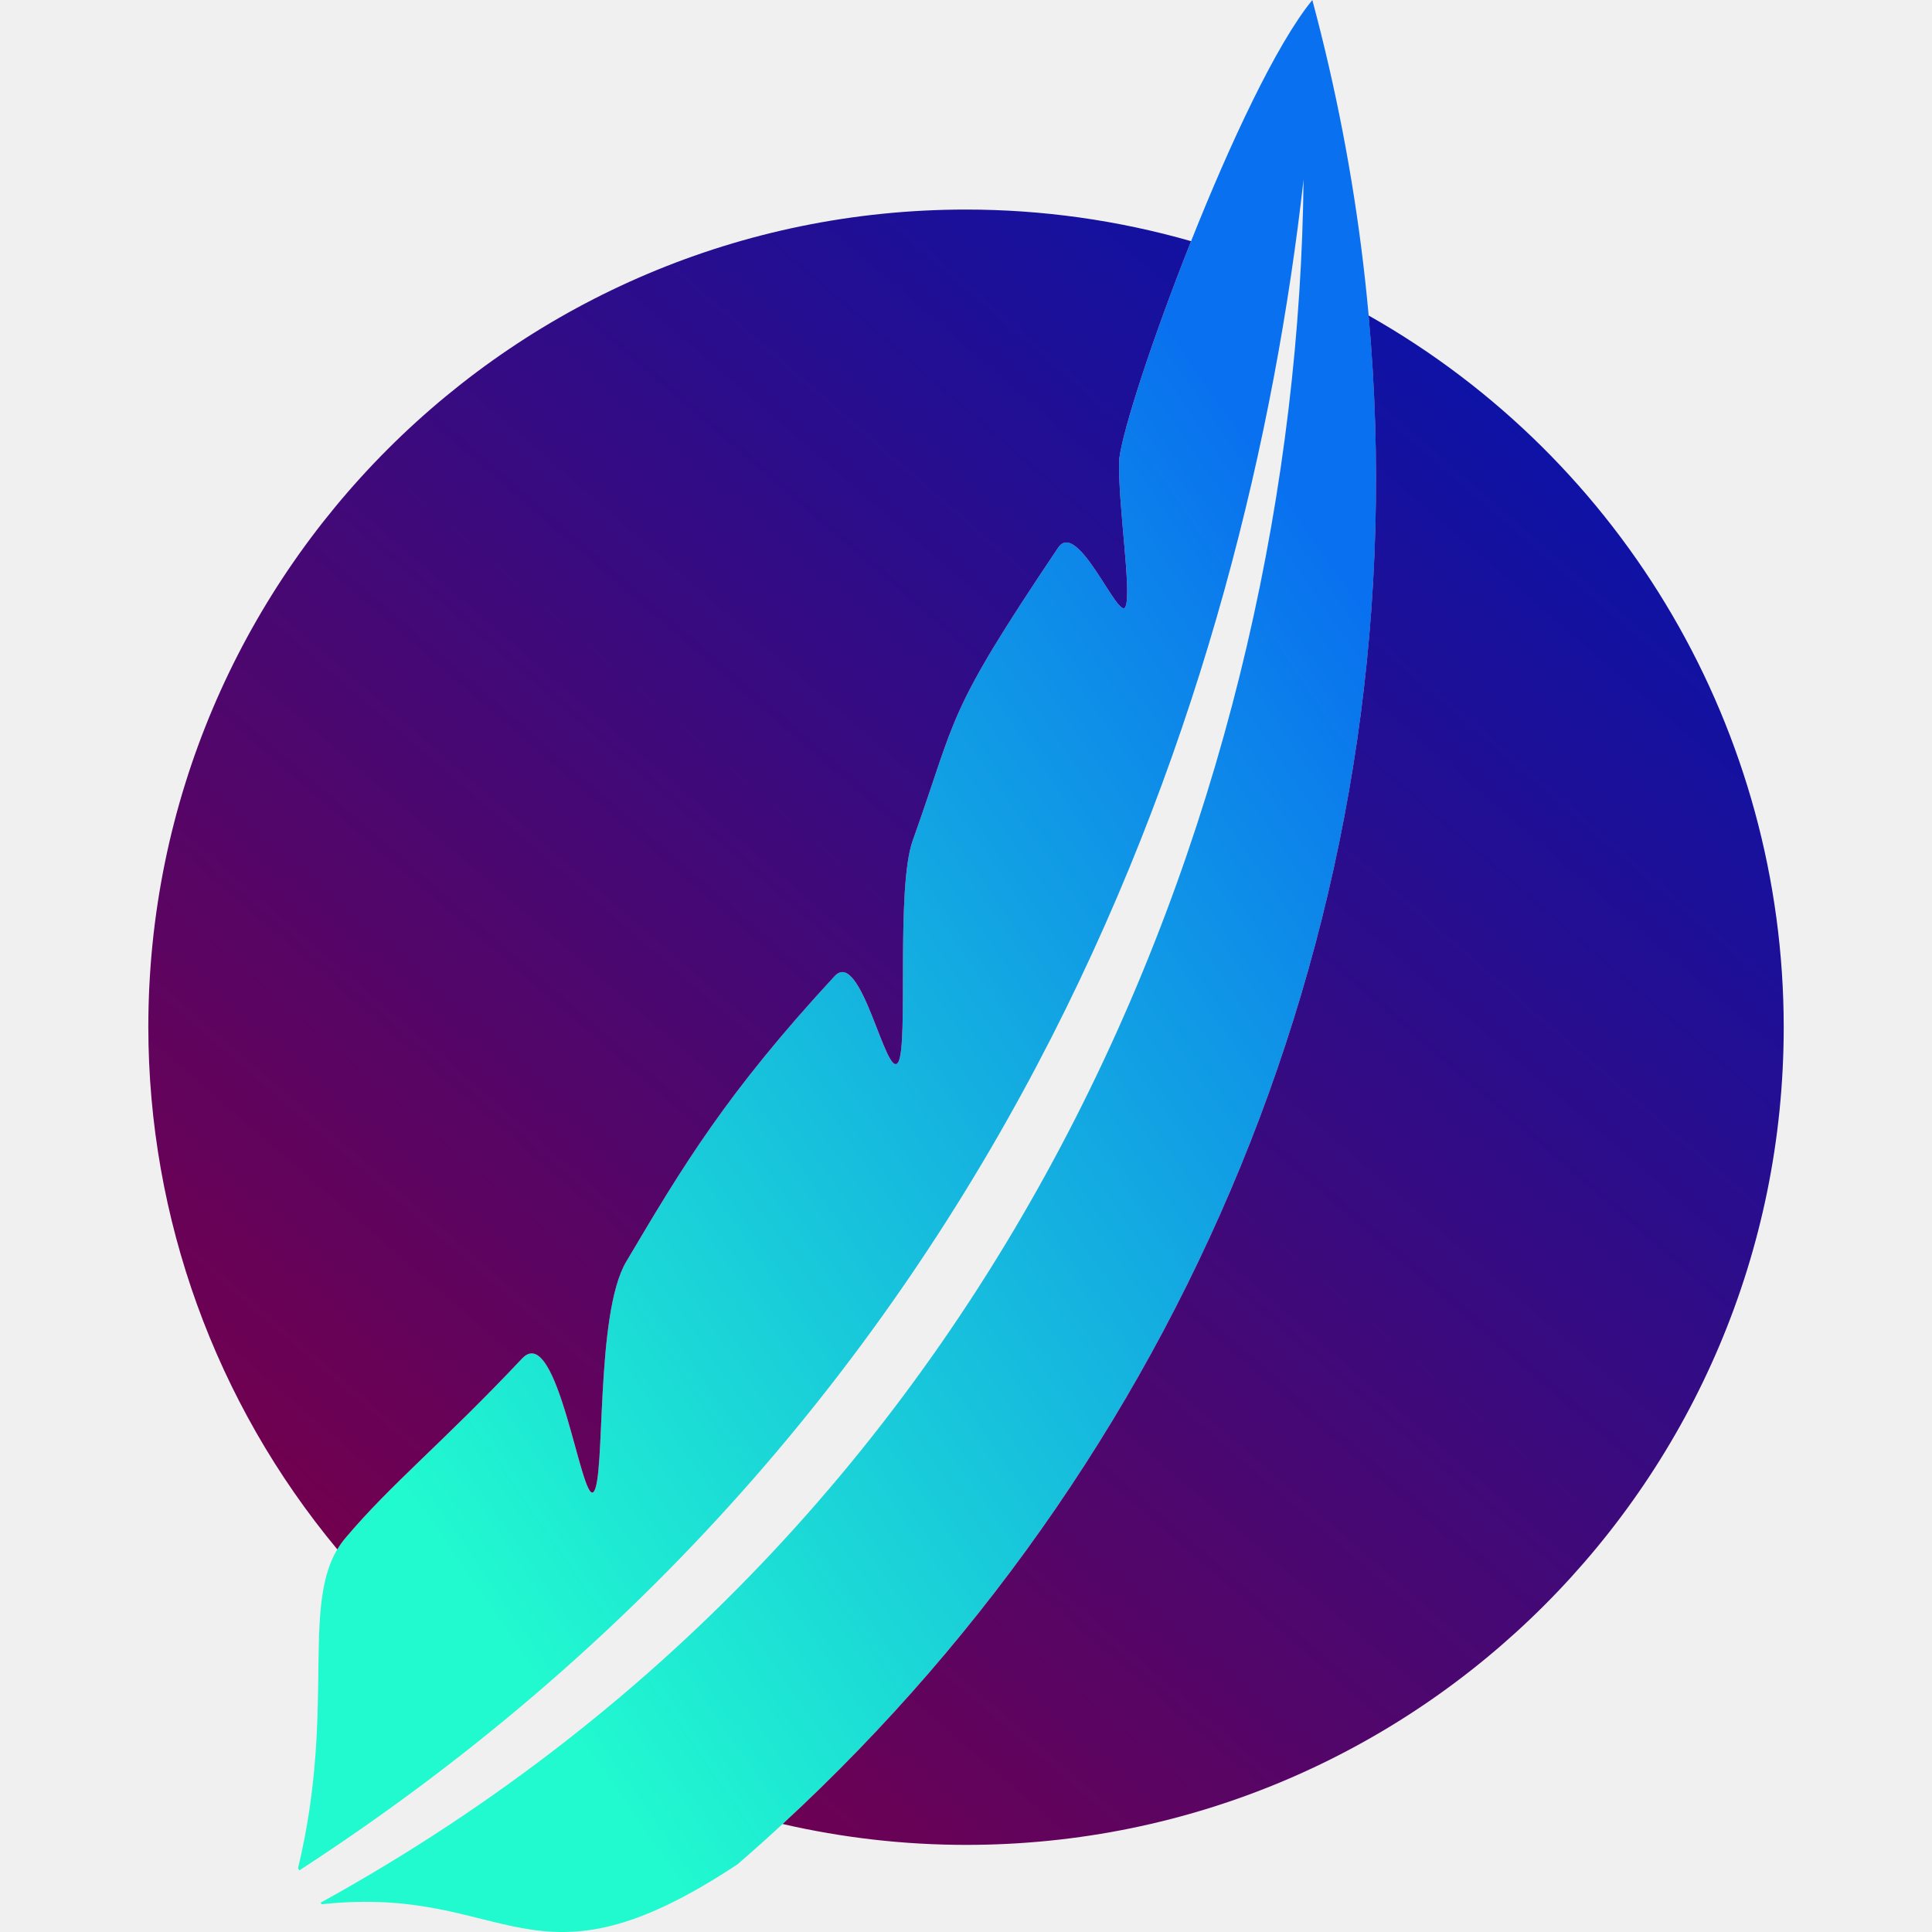
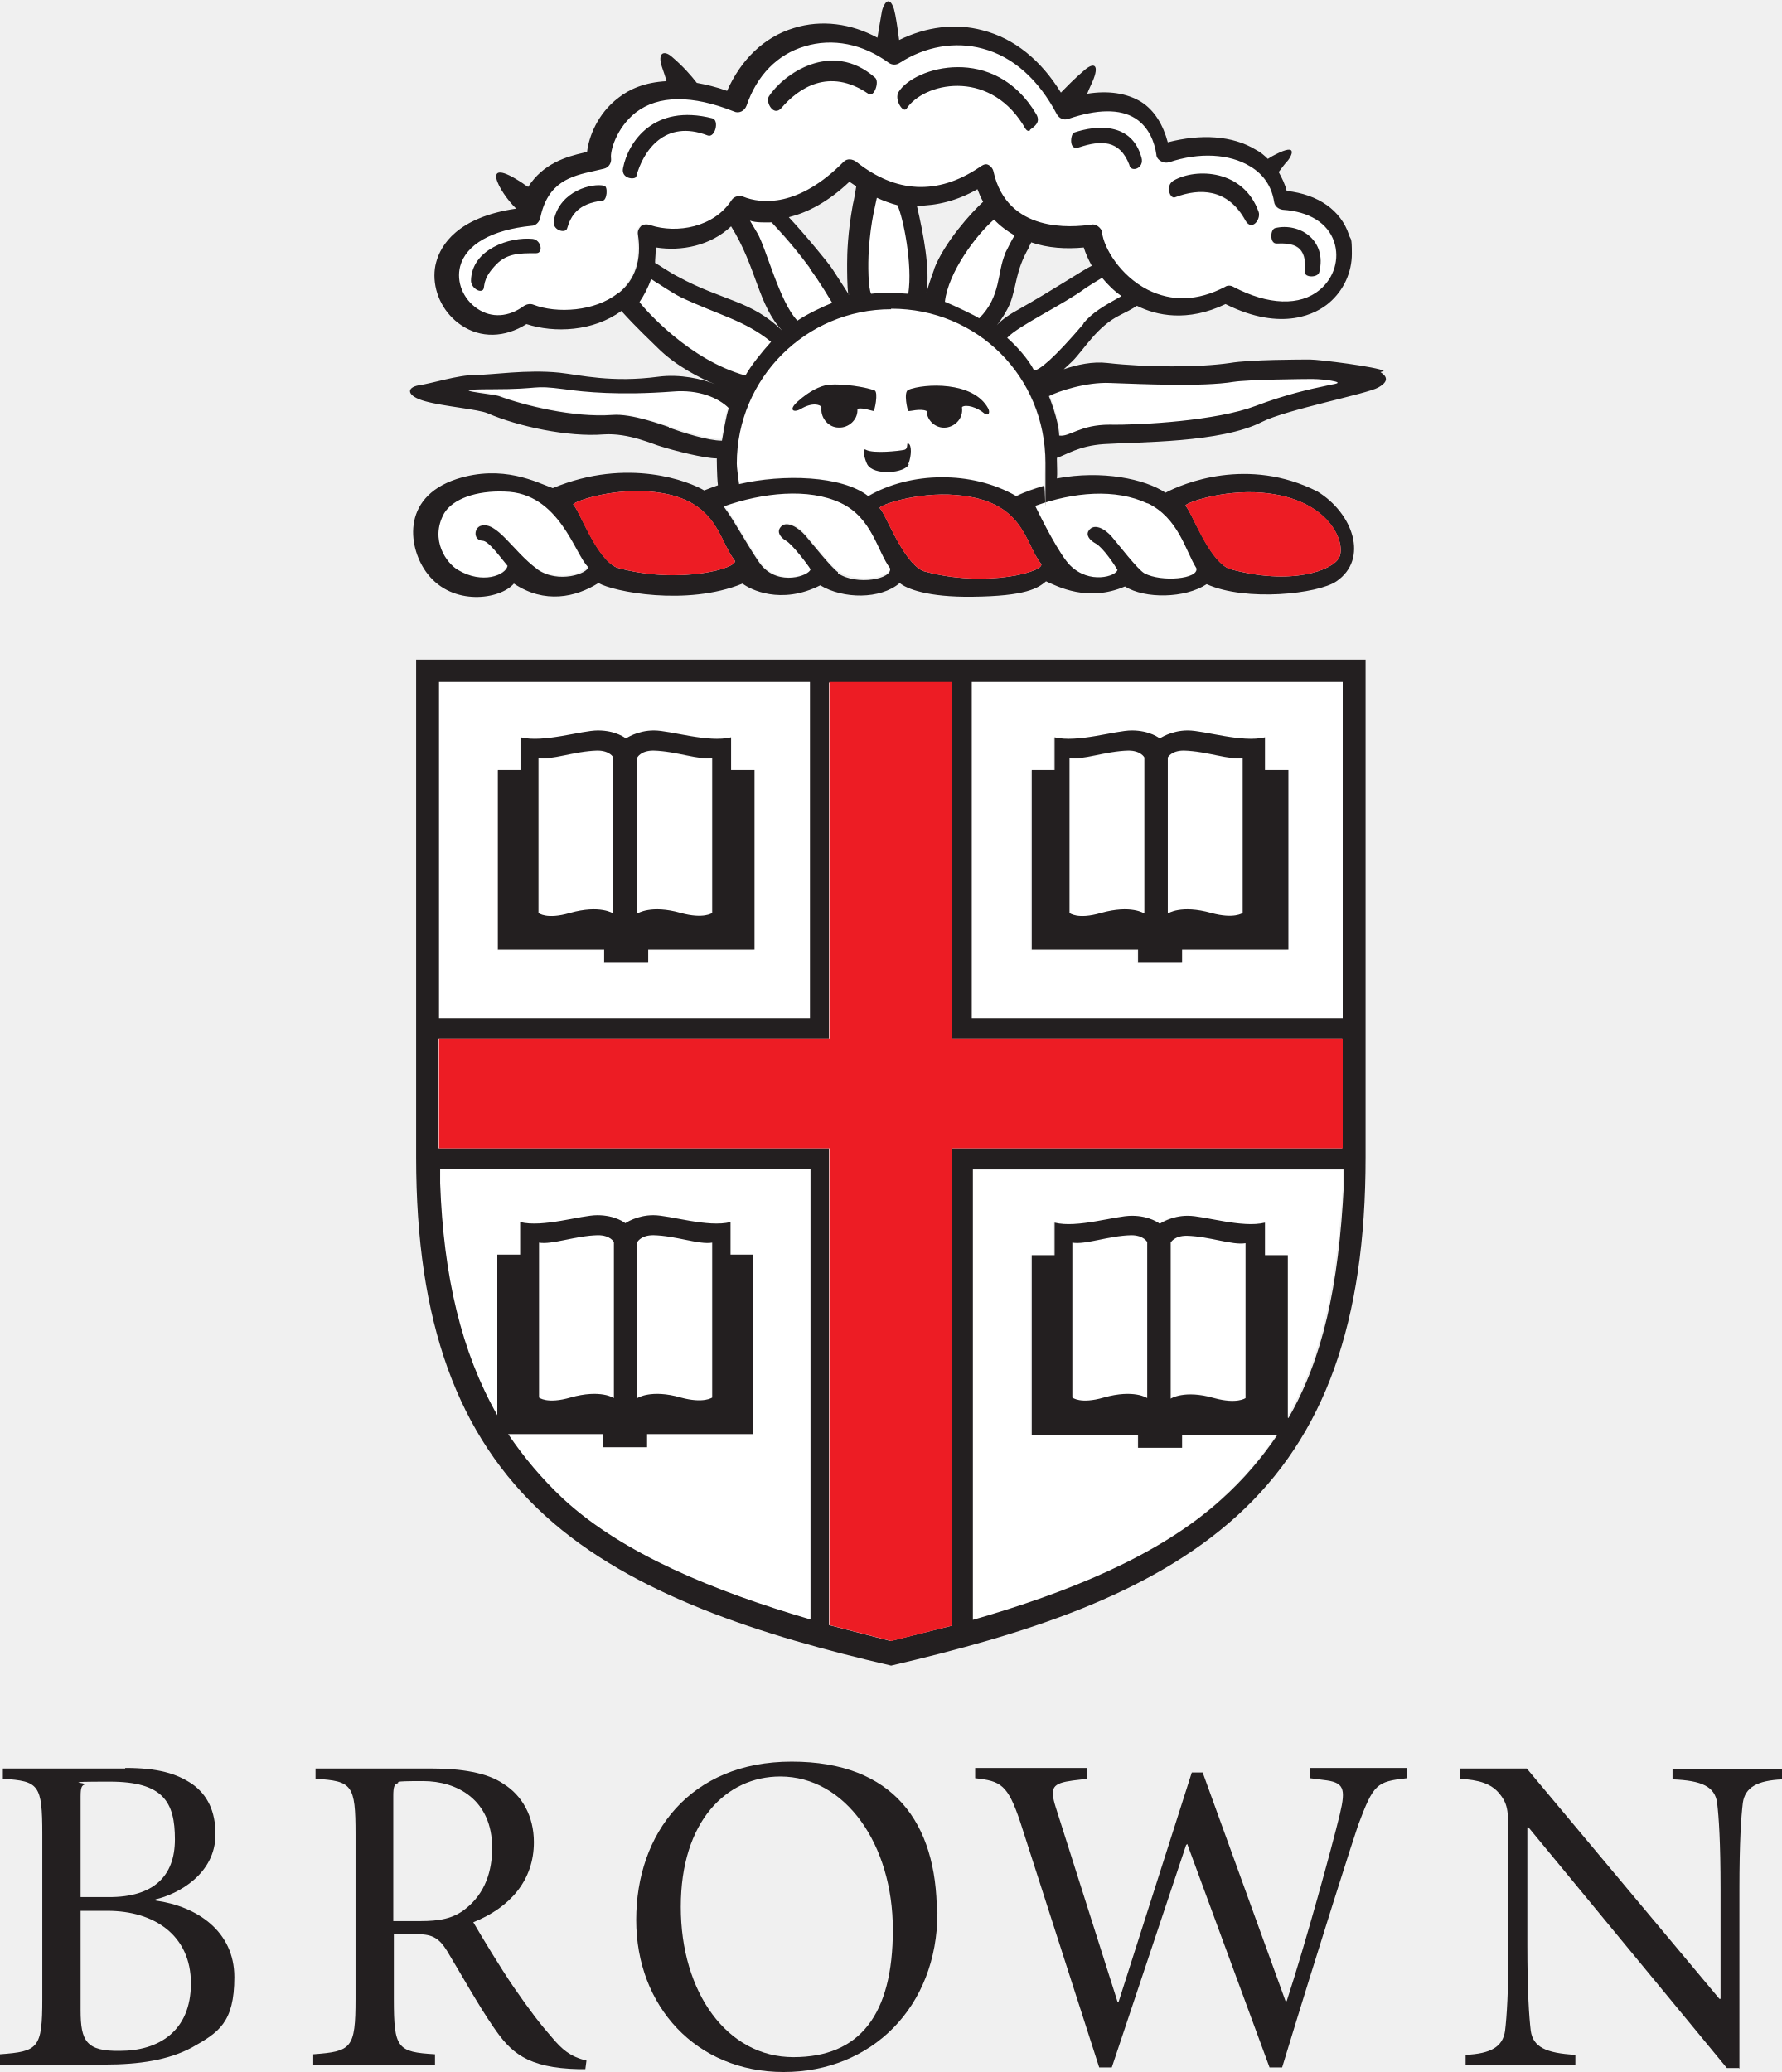
- <svg xmlns="http://www.w3.org/2000/svg" xmlns:xlink="http://www.w3.org/1999/xlink" width="512" height="512" version="1.1" viewBox="0 0 512 512">
+ <svg xmlns="http://www.w3.org/2000/svg" id="Brown_Stacked" version="1.1" viewBox="0 0 311.7 362.5">
  <defs>
-     <linearGradient id="linearGradient22708">
-       <stop stop-color="#21facf" offset="0" />
-       <stop stop-color="#0970ef" offset="1" />
-     </linearGradient>
-     <linearGradient id="linearGradient6949" x1="68.454" x2="198.59" y1="246.73" y2="96.35" gradientTransform="translate(-5.754,-56.594)" gradientUnits="userSpaceOnUse">
-       <stop stop-color="#72004e" offset="0" />
-       <stop stop-color="#0015b1" offset="1" />
-     </linearGradient>
-     <linearGradient id="linearGradient22718" x1="56.735" x2="155.2" y1="246.96" y2="58.575" gradientUnits="userSpaceOnUse">
-       <stop stop-color="#4f00da" offset="0" />
-       <stop stop-color="#e5311b" offset="1" />
-     </linearGradient>
-     <linearGradient id="linearGradient23463" x1="68.454" x2="198.59" y1="246.73" y2="96.35" gradientUnits="userSpaceOnUse" xlink:href="#linearGradient22708" />
-     <linearGradient id="linearGradient903" x1="54.478" x2="192.1" y1="247.56" y2="9.809" gradientTransform="matrix(.87923 0 0 .87923 -9.551 48.787)" gradientUnits="userSpaceOnUse">
-       <stop stop-color="#dc180d" offset="0" />
-       <stop stop-color="#f96e20" offset=".5" />
-       <stop stop-color="#f4ce41" offset="1" />
-     </linearGradient>
-     <linearGradient id="linearGradient918" x1="39.468" x2="154.99" y1="204.22" y2="124.47" gradientUnits="userSpaceOnUse" xlink:href="#linearGradient22708" />
+     <style>
+       .st0 {
+         fill: #231f20;
+       }
+ 
+       .st1 {
+         fill: #ed1c24;
+       }
+ 
+       .st2 {
+         fill: #fff;
+       }
+     </style>
  </defs>
-   <g transform="matrix(2.473 0 0 2.473 -4.8978 -4.8812)">
-     <path transform="translate(-5.5496,-57.412)" d="m148.16 59.393c-7.71 9.399-19.951 42.888-20.696 49.204-0.17 4.674 1.373 14.231 0.672 15.805-0.719 1.613-5.117-9.446-7.215-6.327-12.219 18.168-10.7 17.731-15.582 31.378-1.836 5.131-0.424 21.99-1.567 23.773-1.273 1.987-3.962-12.31-6.806-9.236-11.603 12.54-16.279 20.379-22.336 30.607-3.359 5.673-2.182 23.33-3.506 24.674-1.302 1.321-3.857-18.326-7.644-14.309-8.519 9.038-14.054 13.441-18.946 19.252-5.198 6.174-0.783 17.584-5.067 35.383l0.145 0.221c77.447-50.308 101.52-127.16 107.61-181.19-0.681 63.93-29.41 142.78-105.33 184.65l0.113 0.171c20.241-2.181 22.307 10.458 44.562-4.284 55.792-48.277 81.856-124.29 61.593-199.78z" display="none" fill="url(#linearGradient903)" />
-     <path transform="translate(-5.5498,-57.412)" d="m148.16 59.393c-7.71 9.399-19.951 42.888-20.696 49.204-0.17 4.674 1.373 14.231 0.672 15.805-0.719 1.613-5.117-9.446-7.215-6.327-12.219 18.168-10.7 17.731-15.582 31.378-1.836 5.131-0.424 21.99-1.567 23.773-1.273 1.987-3.962-12.31-6.806-9.236-11.603 12.54-16.279 20.379-22.336 30.607-3.359 5.673-2.182 23.33-3.506 24.674-1.302 1.321-3.857-18.326-7.644-14.309-8.519 9.038-14.054 13.441-18.946 19.252-5.198 6.174-0.783 17.584-5.067 35.383l0.145 0.221c77.447-50.308 101.52-127.16 107.61-181.19-0.681 63.93-29.41 142.78-105.33 184.65l0.113 0.171c20.241-2.181 22.307 10.458 44.562-4.284 55.792-48.277 81.856-124.29 61.593-199.78z" fill="url(#linearGradient918)" />
-     <g transform="translate(0 2.0218e-5)">
-       <path transform="translate(-5.7543,-56.594)" d="m111.25 81.024c-48.394-1.5e-5 -87.625 39.231-87.625 87.625 0.017 20.443 7.182 40.236 20.253 55.954 0.252-0.422 0.536-0.824 0.858-1.206 4.892-5.81 10.427-10.214 18.946-19.252 3.787-4.018 6.341 15.63 7.644 14.309 1.324-1.344 0.147-19.001 3.506-24.674 6.056-10.228 10.733-18.067 22.336-30.607 2.844-3.074 5.533 11.223 6.806 9.236 1.142-1.782-0.269-18.641 1.566-23.773 4.882-13.647 3.363-13.21 15.582-31.378 2.098-3.119 6.496 7.94 7.215 6.327 0.701-1.573-0.842-11.131-0.672-15.805 0.372-3.15 3.604-13.059 7.705-23.367-7.843-2.247-15.962-3.388-24.12-3.389zm43.142 11.356c5.566 61.595-18.426 120.7-62.796 161.65 6.446 1.486 13.04 2.237 19.655 2.239 48.394 1e-5 87.625-39.231 87.625-87.625-3.1e-4 -31.581-16.995-60.719-44.484-76.268z" display="none" fill="url(#linearGradient22718)" />
-       <path transform="translate(-5.754,-56.594)" d="m111.25 81.024c-48.394-1.5e-5 -87.625 39.231-87.625 87.625 0.017 20.443 7.182 40.236 20.253 55.954 0.252-0.422 0.536-0.824 0.858-1.206 4.892-5.81 10.427-10.214 18.946-19.252 3.787-4.018 6.341 15.63 7.644 14.309 1.324-1.344 0.147-19.001 3.506-24.674 6.056-10.228 10.733-18.067 22.336-30.607 2.844-3.074 5.533 11.223 6.806 9.236 1.142-1.782-0.269-18.641 1.566-23.773 4.882-13.647 3.363-13.21 15.582-31.378 2.098-3.119 6.496 7.94 7.215 6.327 0.701-1.573-0.842-11.131-0.672-15.805 0.372-3.15 3.604-13.059 7.705-23.367-7.843-2.247-15.962-3.388-24.12-3.389zm43.142 11.356c5.566 61.595-18.426 120.7-62.796 161.65 6.446 1.486 13.04 2.237 19.655 2.239 48.394 1e-5 87.625-39.231 87.625-87.625-3.1e-4 -31.581-16.995-60.719-44.484-76.268z" display="none" fill="url(#linearGradient23463)" />
-       <path d="m105.5 24.43c-48.394-1.5e-5 -87.625 39.231-87.625 87.625 0.017 20.443 7.182 40.236 20.253 55.954 0.252-0.422 0.536-0.824 0.858-1.206 4.892-5.81 10.427-10.214 18.946-19.252 3.787-4.018 6.341 15.63 7.644 14.309 1.324-1.344 0.147-19.001 3.506-24.674 6.056-10.228 10.733-18.067 22.336-30.607 2.844-3.074 5.533 11.223 6.806 9.236 1.142-1.782-0.269-18.641 1.566-23.773 4.882-13.647 3.363-13.21 15.582-31.378 2.098-3.119 6.496 7.94 7.215 6.327 0.701-1.573-0.842-11.131-0.672-15.805 0.372-3.15 3.604-13.059 7.705-23.367-7.843-2.247-15.962-3.388-24.12-3.389zm43.142 11.356c5.566 61.595-18.426 120.7-62.796 161.65 6.446 1.486 13.04 2.237 19.655 2.239 48.394 1e-5 87.625-39.231 87.625-87.625-3.1e-4 -31.581-16.995-60.719-44.484-76.268z" fill="url(#linearGradient6949)" />
+   <g>
+     <path class="st0" d="M14.1,334.3v17.4c0,5.4,1,7.2,6.9,7.1,6.7,0,12.4-3.4,12.4-11.8s-6.4-12.7-14.6-12.7h-4.6ZM14.1,331.9h5c7.7,0,11.5-3.6,11.5-10.1s-2-10.1-11.4-10.1-3.7.2-4.4.5c-.5.2-.7.5-.7,2.1v17.7ZM21.9,309.3c5.8,0,9,1,11.7,2.8,2.7,1.9,4.1,4.8,4.1,8.8,0,7-6.6,10.5-10.5,11.4v.2c7.3,1,13.8,5.4,13.8,13.4s-2.8,9.7-7.4,12.3c-4.1,2.2-9.2,3-15.3,3H0v-1.8c6.7-.5,7.4-1,7.4-9.7v-28.8c0-8.7-.6-9.3-6.9-9.7v-1.8h21.4Z" />
+     <path class="st0" d="M68.9,336.1h4.6c3.3,0,5.8-.4,8-2.2,3.4-2.7,4.6-6.6,4.6-10.6,0-8.4-6.1-11.7-12.1-11.7s-3.8.2-4.5.4c-.5.2-.7.6-.7,2.2v21.9ZM68.9,349.7c0,8.7.6,9.3,7.2,9.7v1.8h-21.3v-1.8c6.7-.5,7.4-1,7.4-9.7v-28.8c0-8.7-.6-9.3-7-9.7v-1.8h20.3c5.1,0,9.7.7,12.6,2.7,3.2,2,5.3,5.6,5.3,10.2,0,6.6-4.1,11.4-10.6,14,1.4,2.4,4.7,7.9,7.1,11.4,2.9,4.2,4.6,6.4,6.7,8.8,1.7,2,3.1,3.3,6,4l-.2,1.5h-1.1c-9.2-.2-12-3-15-7.4-2.5-3.6-5.8-9.5-8.1-13.3-1.3-2.1-2.5-2.9-5-2.9h-4.3v11.3Z" />
+     <path class="st0" d="M136.5,310.8c-9.4,0-17.4,7.8-17.4,22.8s8.1,26.3,19.7,26.3,17.4-7.4,17.4-22.3-8.3-26.8-19.7-26.8M164,334.6c0,16.6-11.6,27.9-26.9,27.9s-25.8-11.5-25.8-26.6,9.4-27.7,27.2-27.7,25.4,10.7,25.4,26.5" />
+     <path class="st0" d="M190.2,311.2l-2.5.3c-3.6.5-4.1,1.2-3,4.7l10.8,34h.2l12.8-40.1h1.9l14.5,40h.2c3.3-10.1,7.9-26.9,9.3-32.7,1.1-4.6.7-5.6-2.9-6l-2.3-.3v-1.8h16.9v1.8c-5.3.6-5.8,1-8.5,8.2-.7,2-6.6,20.4-13.3,42.4h-2.2l-14.4-39.1-.2.2-13,38.9h-2.2l-13.8-42.9c-2.2-6.6-3.4-7.2-7.9-7.7v-1.8h19.6v1.8Z" />
+     <path class="st0" d="M304.2,361.8h-2.1l-34.7-42.1h-.2v20.4c0,8.4.3,12.7.6,15.2.4,2.8,2.6,3.9,7.8,4.2v1.8h-19.2v-1.8c4.4-.2,6.5-1.4,6.9-4.2.3-2.5.6-6.8.6-15.2v-17.3c0-5.8,0-7-1.5-8.9-1.5-1.9-3.7-2.5-7-2.7v-1.8h11.7l33.7,40.3h.2v-19.1c0-8.4-.3-12.7-.6-15.2-.4-2.8-2.6-3.9-7.8-4.1v-1.8h19.2v1.8c-4.4.2-6.5,1.4-6.9,4.1-.3,2.5-.6,6.8-.6,15.2v31.3Z" />
+   </g>
+   <g>
+     <g>
+       <g>
+         <g>
+           <path class="st2" d="M131.2,38.6c.3.5.7,1.2,1.3,2.2,1.5,2.5,3.9,12.2,7,15.3,1.6-1.1,4.5-2.5,6.1-3.1-.4-.6-2.1-3.6-4-6.1-3.7-4.9-6.4-7.5-6.7-8-1,0-2.7,0-3.8-.3Z" />
+           <path class="st2" d="M158.9,51.4c.7-5-.9-13.4-1.9-15.5-1.3-.3-2.5-.8-3.6-1.3-.1.6-1.1,4-1.4,9.1-.2,2.7,0,6.8.4,7.7,1.6-.2,4.3-.2,6.5,0Z" />
+           <path class="st2" d="M182.8,81c0-15.1-11.8-27-27-27s-27,12.1-27,27,.2,2.2.4,3.6c7.8-1.8,18-1.5,22.6,2.1,7.4-4.2,18.1-4.5,25.9,0,1.6-.8,3.2-1.3,4.8-1.8.2-1.5.3-3,.3-4ZM150,71.8c0,1.7-1.6,3.1-3.3,3-1.7,0-3.1-1.6-3-3.3v-.3c-.2-.4-1.6-.9-3.7.4-1.1.6-2.2.2-.4-1.4,1.9-1.7,3.8-2.7,5.4-2.9h0c2.7-.2,6.3.4,8,1,.7.3,0,3.7-.2,3.6-.6-.1-1.8-.6-2.8-.4v.2ZM159,81.2c-.6,1.6-6.2,2.1-7.3,0-.4-.8-1-3-.2-2.5,1.3.7,5.8.2,6.7,0,.8-.2.3-1.3.7-1.1.6.2.6,2.1,0,3.6ZM172.3,72.4c-1.4-1.2-3.3-1.7-4-1.2v.2c.2,1.7-1.1,3.2-2.8,3.4-1.7.2-3.3-1.1-3.4-2.9h0c-1.1-.5-2.9.1-3.2,0-.1,0-.9-3.3,0-3.7,2.7-1.1,11.4-1.6,14,3.3.3.6.1,1.4-.6.8Z" />
+           <path class="st2" d="M173.9,38.3c-3.2,2.7-8,9.2-8.6,14.4,1.5.6,5.4,2.5,6,2.9,3.9-3.8,3.1-8.1,4.6-11.4.7-1.4,1.3-2.5,1.7-3.2-1.3-.7-2.6-1.7-3.6-2.8Z" />
+           <path class="st2" d="M192.9,48.6c-.7.4-2.3,1.4-2.9,1.8-3.7,2.8-11.9,6.6-13.7,8.7,1.5,1.3,3.7,3.7,4.7,5.7.9,0,3.5-2.1,8.7-8.2,1.7-2,3.4-3,6.7-4.8-1.3-.9-2.5-2-3.4-3.2Z" />
+           <path class="st2" d="M127.4,71.2c-1.8-1.7-5.2-3.2-9.8-2.9-9.3.7-15.4.1-18.9-.4-6-.9-9.7,0-12.8,0-9.1,0,.3.8,1.3,1.2,4.3,1.7,13,3.8,19.8,3.3,3.3-.2,8.9,1.8,9.9,2.1,2.5.9,6.9,2.3,9.3,2.3.1-1.1.7-4.4,1.2-5.7Z" />
+           <path class="st2" d="M134.9,59.8c-4.7-3.8-9-4.6-15.8-7.8-1.6-.7-4.2-2.5-4.3-2.6-.2-.1-.5-.3-.9-.6-.4,1.3-1.2,3-2,4,1.1,1.4,8.7,10.1,18.5,12.8,1.1-1.9,2.8-4,4.5-5.9Z" />
+           <path class="st2" d="M233.1,66.6c-.5,0-2.2-.3-3.3-.3-1.5,0-11.2,0-13.8.5-5.4.8-15.9.4-21.6.2-4.3-.2-9.2,1.5-10.7,2.3,0,0,1.7,4.1,1.8,6.9,1.8.3,3.6-2,8.8-1.9,5.4,0,18.8-.6,25.6-3.3,5.1-2,9.3-2.9,12.7-3.6,1.1-.2,3-.5.7-.8Z" />
+         </g>
+         <path class="st2" d="M112.1,39.5c.4-.4,1-.3,1.6-.1,4.6,1.5,11.2.5,14.2-4.4.4-.7,1.3-.9,2-.6,3.2,1.3,9.7,1.9,17.6-6.1.6-.6,1.6-.5,2.2,0,6.9,5.6,14.2,5.9,21.5,1,.5-.3,1-.7,1.5-.5.5.2.9.6,1,1.2,2.3,10.8,13.6,9.9,17.1,9.3.4,0,.9,0,1.2.3.4.3.6.7.7,1.1.4,2.5,3.2,7.4,8,10,4.2,2.1,8.7,2,13.5-.5.5-.2,1.1-.2,1.5,0,6.1,3.3,11.7,3.5,15.1.5,2.5-2.1,3.5-5.4,2.5-8.4-1.1-3.3-4.4-5.3-9-5.6-.8,0-1.4-.6-1.5-1.4-.4-2.6-1.9-4.8-4.2-6.2-3.6-2.2-8.9-2.5-14.2-.7-.5.2-1,0-1.4-.2s-.7-.7-.8-1.2c-.3-2-1.2-4.8-3.7-6.3-2.7-1.6-6.7-1.6-11.7.1-.8.3-1.6,0-2-.8-3.2-6.1-7.7-10.1-13-11.5-4.8-1.3-10-.3-14.5,2.5-.6.4-1.3.3-1.9,0-4.5-3.4-9.8-4.4-14.7-2.9-4.7,1.4-8.4,5.2-10.2,10.4-.1.4-.5.8-.9,1-.4.2-.9.2-1.3,0-7.3-2.9-13.2-2.8-17.2.2-3.4,2.6-4.5,6.8-4.3,8,.1.8-.4,1.6-1.2,1.8l-1.7.4c-4,.9-8.2,1.9-9.5,8.3-.1.7-.7,1.3-1.5,1.3-7,.7-11.6,3.3-12.5,7.1-.7,2.7.6,5.8,3,7.4,2.5,1.7,5.5,1.5,8.2-.5.5-.3,1-.4,1.6-.2,4.1,1.6,10.8,1.3,14.8-2,2.9-2.4,4.1-5.8,3.4-10.3,0-.6.1-1.1.6-1.5ZM223,40c4.2-1,9.1,2.1,7.7,7.7-.2,1-2.6,1-2.5,0,.4-4.7-2-5.1-5-5-1.2,0-1.1-2.5-.2-2.7ZM205.2,31.7c4-2.3,12.3-1.9,14.9,5.5.4,1.3-1.2,3.4-2.3,1.5-3.1-5.7-8.1-5.7-12.3-4.1-.9.4-1.8-2-.3-2.9ZM187.9,23.2c3.8-1.3,10.1-1.9,11.8,4.4.5,1.8-1.7,2.6-2.1,1.4-1.7-4.5-5-4.4-8.9-3.1-1.8.6-1.4-2.4-.8-2.6ZM157.2,16.1c2.7-4.4,16.8-8.5,24.1,3.9.8,1.4-.3,2.1-1.1,2.7-.6.4-.9-.5-1.3-1.1-6.2-9.7-17.3-7.2-20.3-2.7-.6.9-2.2-1.6-1.4-2.9ZM134.4,16.8c2.5-3.9,11-10,18.6-3.3.8.7-.2,3.5-1.1,2.8-6.9-4.7-12.3-.9-15.2,2.5-1.4,1.6-2.8-1.1-2.2-2ZM93.7,44.3c-2.9,0-5.2,0-7.2,2.3-2.2,2.4-1.6,3.6-2,4.1-.6.6-2.1-.4-2.1-1.6.1-5.5,6.8-7.7,10.8-7.3,1.5.2,1.9,2.5.6,2.5ZM105.4,35.1c-4.2.5-5.5,2.5-6.2,4.9-.3.9-2.7.3-2.3-1.5,1.1-5.2,6.8-6.5,8.8-6,.7.1.5,2.6-.3,2.6ZM109,29.4c.9-4.6,5.4-11.3,15.6-8.7,1.3.3.5,3.5-.8,3-7.5-2.9-11.3,2.7-12.5,7.2-.2.6-2.7.4-2.3-1.5Z" />
+         <g>
+           <path class="st2" d="M88.2,85.9c-5-.1-9.1,1.3-10.6,3.8-2.7,4.7.5,8.7,2.4,9.9,4.3,2.6,8.4.9,8.7-.7-1.2-1.3-3.2-4.3-4.4-4.4-1.7,0-1.5-2.2-.3-2.6,2.9-1,5.7,4.5,9.8,7.5,3.7,2.6,8.9.7,8.9-.4-2.3-2-5-13-14.6-13.2Z" />
+           <path class="st2" d="M187.1,98.8c3.4,3.5,8.1,2,8.3.8-.4-.7-2.6-3.9-3.8-4.6-1-.6-1.7-1.5-1.2-2.3.9-1.3,2.8-.4,4,1.1,1.2,1.5,4.5,5.8,5.7,6.4,3,1.7,9.7,1.1,9.1-.9-1.8-2.9-3.1-8.8-8.6-11.4-5.7-2.7-13-2-19.7.4,1.2,2.4,4.4,8.6,6.1,10.4Z" />
+           <path class="st2" d="M147.2,87.8c-5.7-2.7-13.7-1.8-20.5.6,1.9,2.5,5,8.3,6.6,10.3,3.1,3.8,8.4,1.9,8.6.7-.4-.7-3.2-4.4-4.3-5-1-.6-1.6-1.5-1-2.3.9-1.3,3.2,0,4.4,1.4,1.2,1.5,4.6,5.7,5.7,6.4,3.3,2.3,9.7,1.1,9.1-.9-2.2-2.9-3.1-8.8-8.6-11.4Z" />
+         </g>
+       </g>
+       <g>
+         <g>
+           <path class="st2" d="M104.6,131.4c-4,.1-8,1.7-10.3,1.3v27.1s1.5,1.1,5.5,0c5.2-1.5,7.6.1,7.6.1v-27.3s-.6-1.2-2.8-1.2Z" />
+           <path class="st2" d="M119,244.5c4.1,1.2,5.5,0,5.5,0v-27.1c-2.3.4-6.3-1.2-10.3-1.3-2.2,0-2.8,1.2-2.8,1.2v27.3s2.3-1.6,7.6-.1Z" />
+           <path class="st2" d="M207.1,131.4c-2.2,0-2.8,1.2-2.8,1.2v27.3s2.3-1.6,7.6-.1c4.1,1.2,5.5,0,5.5,0v-27.1c-2.3.4-6.3-1.2-10.3-1.3Z" />
+           <path class="st2" d="M114.2,131.4c-2.2,0-2.8,1.2-2.8,1.2v27.3s2.3-1.6,7.6-.1c4.1,1.2,5.5,0,5.5,0v-27.1c-2.3.4-6.3-1.2-10.3-1.3Z" />
+           <path class="st2" d="M107.4,244.6v-27.3s-.6-1.2-2.8-1.2c-4,.1-8,1.7-10.3,1.3v27.1s1.5,1.1,5.5,0c5.2-1.5,7.6.1,7.6.1Z" />
+           <path class="st2" d="M204.9,217.3v27.3s2.3-1.6,7.6-.1c4.1,1.2,5.5,0,5.5,0v-27.1c-2.3.4-6.3-1.2-10.3-1.3-2.2,0-2.8,1.2-2.8,1.2Z" />
+           <path class="st2" d="M197.5,131.4c-4,.1-8,1.7-10.3,1.3v27.1s1.5,1.1,5.5,0c5.2-1.5,7.6.1,7.6.1v-27.3s-.6-1.2-2.8-1.2Z" />
+           <path class="st2" d="M187.6,217.5v27.1s1.5,1.1,5.5,0c5.2-1.5,7.6.1,7.6.1v-27.3s-.6-1.2-2.8-1.2c-4,.1-8,1.7-10.3,1.3Z" />
+         </g>
+         <g>
+           <path class="st2" d="M234.9,119.3h-64.9v58.8h64.9v-58.8ZM225.2,166.2h-18.6v2.3h-7.7v-2.3h-18.6v-31.4h4v-5.7c4,1,10.6-1.2,13.5-1.2,3.3,0,4.9,1.4,4.9,1.4,0,0,1.7-1.4,4.9-1.4s9.5,2.2,13.5,1.2v5.7h4v31.4Z" />
+           <path class="st2" d="M141.7,119.3h-64.9v58.8h64.9v-58.8ZM131.9,166.2h-18.6v2.3h-7.7v-2.3h-18.6v-31.4h4v-5.7c4,1,10.6-1.2,13.5-1.2,3.3,0,4.9,1.4,4.9,1.4,0,0,1.7-1.4,4.9-1.4s9.5,2.2,13.5,1.2v5.7h4v31.4Z" />
+           <path class="st2" d="M170,283.4c16.4-4.7,32.6-11.1,43.5-21.1,3.9-3.5,7.1-7.3,9.8-11.3h-16.7v2.3h-7.7v-2.3h-18.6v-31.4h4v-5.7c4,1,10.6-1.2,13.5-1.2,3.3,0,4.9,1.4,4.9,1.4,0,0,1.7-1.4,4.9-1.4s9.5,2.2,13.5,1.2v5.7h4v28.4c6-10.3,8.8-23,9.8-40.8v-2.7h-65v78.8Z" />
+           <path class="st2" d="M87,247.6v-28.1h4v-5.7c4,1,10.6-1.2,13.5-1.2,3.3,0,4.9,1.4,4.9,1.4,0,0,1.7-1.4,4.9-1.4s9.5,2.2,13.5,1.2v5.7h4v31.4h-18.6v2.3h-7.7v-2.3h-16.6c2.6,4,5.8,7.7,9.5,11.2,10.3,9.7,26.6,16.3,43.3,21.2v-78.8h-64.9v2.5c.8,16.3,3.8,29.5,10.2,40.6Z" />
+         </g>
+       </g>
+     </g>
+     <g>
+       <g>
+         <path class="st0" d="M242.1,64.9c-1-.7-11.3-2-12.9-2s-10.5,0-14,.6c-5.4.8-14.5.8-21.5,0-2.5-.3-5.3.3-7.6,1.1.4-.4.9-.8,1.5-1.4,2.1-2.1,4.3-6.1,8.4-8.1,1-.5,2-1,2.9-1.6,3.4,1.7,8.8,2.9,15.5-.3,10,5,16,1.6,18.1-.2,2.6-2.2,4-5.4,4-8.6s-.2-2.3-.5-3.3c-1.4-4.3-5.4-7.1-10.9-7.7-.3-1.2-.8-2.2-1.4-3.3.6-.8,1.2-1.6,1.6-2,.5-.6,2.1-3.3-2.3-1-.2.1-.6.3-1.2.7-.6-.6-1.3-1.2-2.1-1.6-4.1-2.5-9.6-2.8-15.4-1.3-.8-3-2.3-5.6-4.7-7.1-2.5-1.5-5.7-2-9.4-1.4.2-.5.4-1,.6-1.4,1.7-3.5.8-4.3-1-2.8-2,1.7-3.2,3-4.2,4-3.5-5.7-8.2-9.5-13.7-10.9-4.8-1.3-9.9-.6-14.6,1.7-.3-2.3-.6-4.3-.9-5.4-.9-2.8-1.9-.6-2.1.3-.2,1.2-.5,2.8-.8,4.7-4.6-2.5-9.8-3.2-14.6-1.7-5.3,1.6-9.3,5.6-11.7,11-1.9-.7-3.7-1.1-5.3-1.4-1-1.3-2.4-2.9-4.4-4.6-1.4-1.2-2.5-.6-1.7,1.8.3.9.6,1.7.8,2.5-3.8.2-6.5,1.4-8.4,2.9-3.7,2.8-5.2,6.9-5.5,9.5-.2,0-.5.1-.5.1-3.1.7-7.2,1.9-9.8,6-.5-.3-.8-.5-.9-.6-7.8-5.2-4.2,1.5-1.2,4.4-10.3,1.5-13.2,6.4-14,9.4-.2.7-.3,1.5-.3,2.3,0,3.3,1.7,6.7,4.7,8.7,3.4,2.3,7.6,2.2,11.4-.2,4.9,1.6,11.7,1.3,16.6-2.3,2.8,3.1,5.1,5.2,6.4,6.5,3.1,3.1,7.6,5.4,10,6.3-2.3-.9-6.1-1.8-9.9-1.3-8.2,1.1-13.7-.3-17.3-.7-5.8-.6-11.8.4-14.8.4s-7.6,1.5-9.8,1.8c-2.3.4-2.2,1.9,1.1,2.8,3.2.9,9.3,1.4,10.9,2.1,5.3,2.3,14.1,4.2,20.3,3.7,4.4-.3,8.8,1.8,10,2.1,2.2.7,7.6,2.1,9.8,2.1,0-.1,0,3.1.2,4.7-.8.3-1.7.6-2.4.9-2.5-1.5-13.3-5.9-26.5-.4-2.8-1-8.7-4.2-16.8-1.6-10,3.3-8.4,12.4-5.1,16.6,4.4,5.7,12.7,4.5,15.1,1.7,5.4,3.6,10.8,2.4,14.8-.1,2.6,1.5,15.4,4.1,25.2.1,1.3,1,6.7,3.8,13.6.3,4,2.4,10.5,2.5,13.9-.4,1.2,1,4.9,2.5,12.7,2.4,9.4-.1,11.5-1.5,12.9-2.7,2,.9,7.3,3.7,13.8.9,3.5,2.2,10.5,2.1,14.3-.4,6.9,3.1,19.5,1.7,22.7-.5,5.7-3.9,2.9-11.9-3.3-15.7-12.2-6.2-23.6-1.4-26.6.2-3.6-2.4-11.1-4-19-2.5.1-.9,0-2,0-3.2s0-.2,0-.4c1.6-.5,3.8-2.1,8.2-2.4,6.1-.4,20.5-.2,27.7-3.9,4.1-2.1,18.4-4.9,20.3-6,2-1.1,1.5-2,.4-2.7ZM189.6,56.6c-5.2,6.1-7.8,8.2-8.7,8.2-1-2-3.2-4.4-4.7-5.7,1.9-2.1,10-5.9,13.7-8.7.6-.4,2.2-1.4,2.9-1.8,1,1.2,2.1,2.3,3.4,3.2-3.2,1.8-5,2.8-6.7,4.8ZM114.8,43.3c4.4.7,9.5-.3,13.1-3.7,4.5,7.2,4.7,13.8,9,18.3-5.5-5.4-10.4-5.2-18.3-9.5-1.4-.7-3.4-2.1-4-2.4,0,0,0,0,0,0,0-.7.1-1.4.1-2.1s0-.5,0-.7ZM148.5,51.4v.2c.1,0-2.3-3.6-2.6-4.1-.8-1.3-1.9-2.5-3.1-4-1.9-2.3-3.5-4.1-4.8-5.5,3.2-.8,6.8-2.6,10.6-6.2.4.3.8.5,1.2.8-.2,1.2-.4,2.4-.6,3.2-.9,4.9-1,8.6-1,10.3,0,1.5,0,3.9.2,5.4ZM141.6,46.9c1.9,2.5,3.6,5.5,4,6.1-1.6.6-4.5,2-6.1,3.1-3.1-3.2-5.5-12.8-7-15.3-.6-1-1-1.7-1.3-2.2,1.1.4,2.8.3,3.8.3.3.4,3,3,6.7,8ZM155.9,54c15.1,0,27,11.9,27,27s0,2.5-.3,4c-1.6.5-3.2,1-4.8,1.8-7.8-4.5-18.5-4.3-25.9,0-4.6-3.6-14.9-3.9-22.6-2.1-.2-1.5-.4-2.9-.4-3.6,0-14.9,12.1-27,27-27ZM152,43.7c.3-5,1.3-8.4,1.4-9.1,1.1.5,2.4,1,3.6,1.3,1,2.1,2.7,10.4,1.9,15.5-2.3-.2-4.9-.2-6.5,0-.5-.9-.6-5-.4-7.7ZM175.9,44.3c-1.5,3.3-.7,7.5-4.6,11.4-.5-.4-4.5-2.3-6-2.9.6-5.2,5.5-11.7,8.6-14.4,1,1.1,2.4,2.1,3.6,2.8-.4.6-1,1.8-1.7,3.2ZM180,43.2c.1-.2.3-.5.4-.8,2.9,1,6.1,1.2,9.2.9.3,1,.8,2.1,1.4,3.2,0,0,0,0,0,0-1.5.7-6.2,3.9-13.1,7.8-1.8,1-2.9,1.9-3.5,2.6.8-1,1.7-2.4,2.3-3.8,1.2-3.1.9-5.6,3.3-9.8ZM163.4,47.2c-.7,1.9-1,2.9-1.3,3.9.6-4-.5-10-1.7-15.1,3.5,0,7.1-.9,10.6-2.9.3.8.6,1.5,1,2.2-2,1.8-6.8,7.1-8.6,11.8ZM108.1,51.3c-4,3.2-10.7,3.6-14.8,2-.5-.2-1.1-.1-1.6.2-2.7,2-5.7,2.2-8.2.5-2.5-1.7-3.7-4.7-3-7.4,1-3.8,5.5-6.4,12.5-7.1.7,0,1.3-.6,1.5-1.3,1.3-6.4,5.4-7.4,9.5-8.3l1.7-.4c.8-.2,1.3-1,1.2-1.8-.2-1.2.9-5.3,4.3-8,4-3.1,9.9-3.1,17.2-.2.4.2.9.2,1.3,0,.4-.2.7-.5.9-1,1.8-5.3,5.4-9,10.2-10.4,4.9-1.5,10.2-.4,14.7,2.9.6.4,1.3.4,1.9,0,4.5-2.9,9.7-3.8,14.5-2.5,5.3,1.4,9.8,5.4,13,11.5.4.7,1.2,1.1,2,.8,5-1.7,9-1.8,11.7-.1,2.5,1.6,3.4,4.3,3.7,6.3,0,.5.3.9.8,1.2s.9.3,1.4.2c5.3-1.8,10.6-1.5,14.2.7,2.4,1.4,3.8,3.6,4.2,6.2.1.8.8,1.3,1.5,1.4,4.6.3,7.9,2.3,9,5.6,1,3,0,6.3-2.5,8.4-3.5,2.9-9,2.7-15.1-.5-.5-.3-1.1-.3-1.5,0-4.8,2.5-9.3,2.6-13.5.5-4.9-2.5-7.7-7.4-8-10,0-.4-.3-.8-.7-1.1-.4-.3-.8-.4-1.2-.3-3.4.5-14.7,1.5-17.1-9.3-.1-.5-.5-1-1-1.2-.5-.2-1.1.2-1.5.5-7.3,4.9-14.6,4.5-21.5-1-.7-.5-1.6-.6-2.2,0-7.9,8-14.4,7.4-17.6,6.1-.7-.3-1.6,0-2,.6-3.1,4.8-9.6,5.9-14.2,4.4-.5-.2-1.1-.2-1.6.1-.4.4-.7.9-.6,1.5.7,4.5-.5,8-3.4,10.3ZM111.9,52.8c.7-1,1.6-2.7,2-4,.4.3.8.5.9.6.1,0,2.7,1.8,4.3,2.6,6.8,3.2,11.1,4,15.8,7.8-1.7,1.9-3.4,4-4.5,5.9-9.8-2.7-17.5-11.5-18.5-12.8ZM117,74.7c-1-.3-6.5-2.4-9.9-2.1-6.8.5-15.5-1.7-19.8-3.3-1.1-.4-10.5-1.2-1.3-1.2s6.7-.8,12.8,0c3.5.5,9.6,1.1,18.9.4,4.5-.4,8,1.1,9.8,2.9-.5,1.4-1,4.6-1.2,5.7-2.4,0-6.8-1.4-9.3-2.3ZM93.9,99.5c-4.1-3-7-8.4-9.8-7.5-1.2.4-1.3,2.5.3,2.6,1.1,0,3.2,3,4.4,4.4-.3,1.6-4.4,3.3-8.7.7-1.9-1.1-5-5.2-2.4-9.9,1.5-2.5,5.6-4,10.6-3.8,9.6.2,12.3,11.1,14.6,13.2,0,1.1-5.2,3-8.9.4ZM107.9,99.3c-3.6-1.6-6.5-10-7.6-11-.4-.4,6.4-2.9,13.4-2.3,11.8,1,11.9,8.4,14.8,12,1.1,1.3-9.6,4.4-20.6,1.3ZM146.6,100.1c-1.1-.7-4.5-5-5.7-6.4-1.2-1.4-3.4-2.8-4.4-1.4-.6.8,0,1.7,1,2.3,1.1.6,3.9,4.3,4.3,5-.2,1.1-5.5,3-8.6-.7-1.6-2-4.7-7.8-6.6-10.3,6.8-2.4,14.8-3.3,20.5-.6,5.5,2.6,6.4,8.5,8.6,11.4.5,1.9-5.8,3.1-9.1.9ZM161.5,99.9c-3.6-1.6-6.5-10-7.6-11-.4-.4,6.4-2.9,13.4-2.3,11.9,1,11.9,8.4,14.8,12,1.1,1.3-9.6,4.4-20.6,1.3ZM220.8,86.2c11.8,1,14.7,8.8,13.5,11.3-1,2.2-8.3,5.1-19.3,2-3.6-1.6-6.5-10-7.6-11-.4-.4,6.4-2.9,13.4-2.3ZM200.7,88c5.5,2.6,6.7,8.4,8.6,11.4.5,1.9-6.1,2.5-9.1.9-1.2-.7-4.5-5-5.7-6.4-1.2-1.4-3.1-2.4-4-1.1-.6.8.1,1.7,1.2,2.3,1.3.7,3.4,3.9,3.8,4.6-.2,1.1-4.9,2.6-8.3-.8-1.8-1.8-4.9-7.9-6.1-10.4,6.7-2.4,14-3.1,19.7-.4ZM232.4,67.4c-3.4.7-7.7,1.7-12.7,3.6-6.8,2.6-20.1,3.4-25.6,3.3-5.2,0-7,2.2-8.8,1.9-.1-2.8-1.8-6.9-1.8-6.9,1.5-.8,6.5-2.5,10.7-2.3,5.7.2,16.2.7,21.6-.2,2.6-.4,12.3-.5,13.8-.5,1.1,0,2.9.2,3.3.3,2.3.4.5.6-.7.8Z" />
+         <g>
+           <path class="st0" d="M93.7,44.3c-2.9,0-5.2,0-7.2,2.3-2.2,2.4-1.6,3.6-2,4.1-.6.6-2.1-.4-2.1-1.6.1-5.5,6.8-7.7,10.8-7.3,1.5.2,1.9,2.5.6,2.5" />
+           <path class="st0" d="M105.4,35.1c-4.2.5-5.5,2.5-6.2,4.9-.3.9-2.7.3-2.3-1.5,1.1-5.2,6.8-6.5,8.8-6,.7.1.5,2.6-.3,2.6" />
+           <path class="st0" d="M123.8,23.7c-7.5-2.9-11.3,2.7-12.5,7.2-.2.6-2.7.4-2.3-1.5.9-4.6,5.4-11.3,15.6-8.7,1.3.3.5,3.5-.8,3" />
+           <path class="st0" d="M151.9,16.4c-6.9-4.7-12.3-.9-15.2,2.5-1.4,1.6-2.8-1.1-2.2-2,2.5-3.9,11-10,18.6-3.3.8.7-.2,3.5-1.1,2.8" />
+           <path class="st0" d="M180.2,22.8c-.6.4-.9-.5-1.3-1.1-6.2-9.7-17.3-7.2-20.3-2.7-.6.9-2.2-1.6-1.4-2.9,2.7-4.4,16.8-8.5,24.1,3.9.8,1.4-.3,2.1-1.1,2.7" />
+           <path class="st0" d="M197.6,28.9c-1.7-4.5-5-4.4-8.9-3.1-1.8.6-1.4-2.4-.8-2.6,3.8-1.3,10.1-1.9,11.8,4.4.5,1.8-1.7,2.6-2.1,1.4" />
+           <path class="st0" d="M217.9,38.6c-3.1-5.7-8.1-5.7-12.3-4.1-.9.4-1.8-2-.3-2.9,4-2.3,12.3-1.9,14.9,5.5.4,1.3-1.2,3.4-2.3,1.5" />
+           <path class="st0" d="M230.8,47.6c-.2,1-2.6,1-2.5,0,.4-4.7-2-5.1-5-5-1.2,0-1.1-2.5-.2-2.7,4.2-1,9.1,2.1,7.7,7.7" />
+         </g>
+         <g>
+           <path class="st0" d="M150,71.8c0,1.7-1.6,3.1-3.3,3-1.7,0-3.1-1.6-3-3.3v-.3c-.2-.4-1.6-.9-3.7.4-1.1.6-2.2.2-.4-1.4,1.9-1.7,3.8-2.7,5.4-2.9h0c2.7-.2,6.3.4,8,1,.7.3,0,3.7-.2,3.6-.6-.1-1.8-.6-2.8-.4v.2" />
+           <path class="st0" d="M159,81.2c-.6,1.6-6.2,2.1-7.3,0-.4-.8-1-3-.2-2.5,1.3.7,5.8.2,6.7,0,.8-.2.3-1.3.7-1.1.6.2.6,2.1,0,3.6" />
+           <path class="st0" d="M172.3,72.4c-1.4-1.2-3.3-1.7-4-1.2v.2c.2,1.7-1.1,3.2-2.8,3.4-1.7.2-3.3-1.1-3.4-2.9h0c-1.1-.5-2.9.1-3.2,0-.1,0-.9-3.3,0-3.7,2.7-1.1,11.4-1.6,14,3.3.3.6.1,1.4-.6.8" />
+         </g>
+       </g>
+       <g>
+         <path class="st0" d="M170,119.3h64.9v58.8h-64.9v-58.8ZM76.8,119.3h64.9v58.8h-64.9v-58.8ZM141.7,283.3c-16.7-4.9-32.9-11.5-43.3-21.2-3.7-3.5-6.8-7.2-9.5-11.2h16.6v2.3h7.7v-2.3h18.6v-31.4h-4v-5.7c-4,1-10.6-1.2-13.5-1.2s-4.9,1.4-4.9,1.4c0,0-1.7-1.4-4.9-1.4-2.9,0-9.5,2.2-13.5,1.2v5.7h-4v28.1c-6.3-11.1-9.4-24.3-10-40.6v-2.5c-.1,0,64.8,0,64.8,0v78.8ZM94.3,244.5v-27.1c2.3.4,6.3-1.2,10.3-1.3,2.2,0,2.8,1.2,2.8,1.2v27.3s-2.3-1.6-7.6-.1c-4.1,1.2-5.5,0-5.5,0ZM111.5,244.6v-27.3s.6-1.2,2.8-1.2c4,.1,8,1.7,10.3,1.3v27.1s-1.5,1.1-5.5,0c-5.2-1.5-7.6.1-7.6.1ZM166.6,284.4l-10.8,2.7-10.8-2.8v-83.4h-68.3v-19.1h68.3v-62.4h21.5v62.4h68.3v19.1h-68.3v83.5ZM225.3,248v-28.4h-4v-5.7c-4,1-10.6-1.2-13.5-1.2s-4.9,1.4-4.9,1.4c0,0-1.7-1.4-4.9-1.4-2.9,0-9.5,2.2-13.5,1.2v5.7h-4v31.4h18.6v2.3h7.7v-2.3h16.7c-2.7,4-5.9,7.8-9.8,11.3-11,10-27.2,16.4-43.5,21.1v-78.8h64.9v2.7c-.9,17.8-3.7,30.4-9.7,40.8ZM217.9,217.5v27.1s-1.5,1.1-5.5,0c-5.2-1.5-7.6.1-7.6.1v-27.3s.6-1.2,2.8-1.2c4,.1,8,1.7,10.3,1.3ZM200.7,217.3v27.3s-2.3-1.6-7.6-.1c-4.1,1.2-5.5,0-5.5,0v-27.1c2.3.4,6.3-1.2,10.3-1.3,2.2,0,2.8,1.2,2.8,1.2ZM72.8,115.4v87.1c0,28.8,7.2,48.7,22.6,62.7,15.3,13.9,38.1,21,60.5,26.2,23-5.4,45.1-12.2,60.5-26.2,15.4-14,22.5-33.9,22.5-62.7v-87.1H72.8Z" />
+         <path class="st0" d="M127.9,134.7v-5.7c-4,1-10.6-1.2-13.5-1.2s-4.9,1.4-4.9,1.4c0,0-1.7-1.4-4.9-1.4-2.9,0-9.5,2.2-13.5,1.2v5.7h-4v31.4h18.6v2.3h7.7v-2.3h18.6v-31.4h-4ZM107.3,159.8s-2.3-1.6-7.6-.1c-4.1,1.2-5.5,0-5.5,0v-27.1c2.3.4,6.3-1.2,10.3-1.3,2.2,0,2.8,1.2,2.8,1.2v27.3ZM124.6,159.7s-1.5,1.1-5.5,0c-5.2-1.5-7.6.1-7.6.1v-27.3s.6-1.2,2.8-1.2c4,.1,8,1.7,10.3,1.3v27.1Z" />
+         <path class="st0" d="M221.3,134.7v-5.7c-4,1-10.6-1.2-13.5-1.2s-4.9,1.4-4.9,1.4c0,0-1.7-1.4-4.9-1.4-2.9,0-9.5,2.2-13.5,1.2v5.7h-4v31.4h18.6v2.3h7.7v-2.3h18.6v-31.4h-4ZM200.2,159.8s-2.3-1.6-7.6-.1c-4.1,1.2-5.5,0-5.5,0v-27.1c2.3.4,6.3-1.2,10.3-1.3,2.2,0,2.8,1.2,2.8,1.2v27.3ZM217.4,159.7s-1.5,1.1-5.5,0c-5.3-1.5-7.6.1-7.6.1v-27.3s.6-1.2,2.8-1.2c4,.1,8,1.7,10.3,1.3v27.1Z" />
+       </g>
+     </g>
+     <g>
+       <polygon class="st1" points="145.1 284.3 155.9 287.1 166.6 284.4 166.6 200.9 234.9 200.9 234.9 181.8 166.6 181.8 166.6 119.3 145.1 119.3 145.1 181.8 76.8 181.8 76.8 200.9 145.1 200.9 145.1 284.3" />
+       <g>
+         <path class="st1" d="M113.7,86c-7-.6-13.8,1.9-13.4,2.3,1.1,1.1,3.9,9.4,7.6,11,11,3.1,21.7,0,20.6-1.3-2.9-3.7-3-11-14.8-12Z" />
+         <path class="st1" d="M167.3,86.6c-7-.6-13.8,1.9-13.4,2.3,1.1,1.1,4,9.4,7.6,11,11,3.1,21.7,0,20.6-1.3-2.9-3.7-2.9-11-14.8-12Z" />
+         <path class="st1" d="M215,99.5c11,3.1,18.3.2,19.3-2,1.2-2.5-1.6-10.3-13.5-11.3-7-.6-13.8,1.9-13.4,2.3,1.1,1.1,3.9,9.4,7.6,11Z" />
+       </g>
    </g>
  </g>
</svg>
